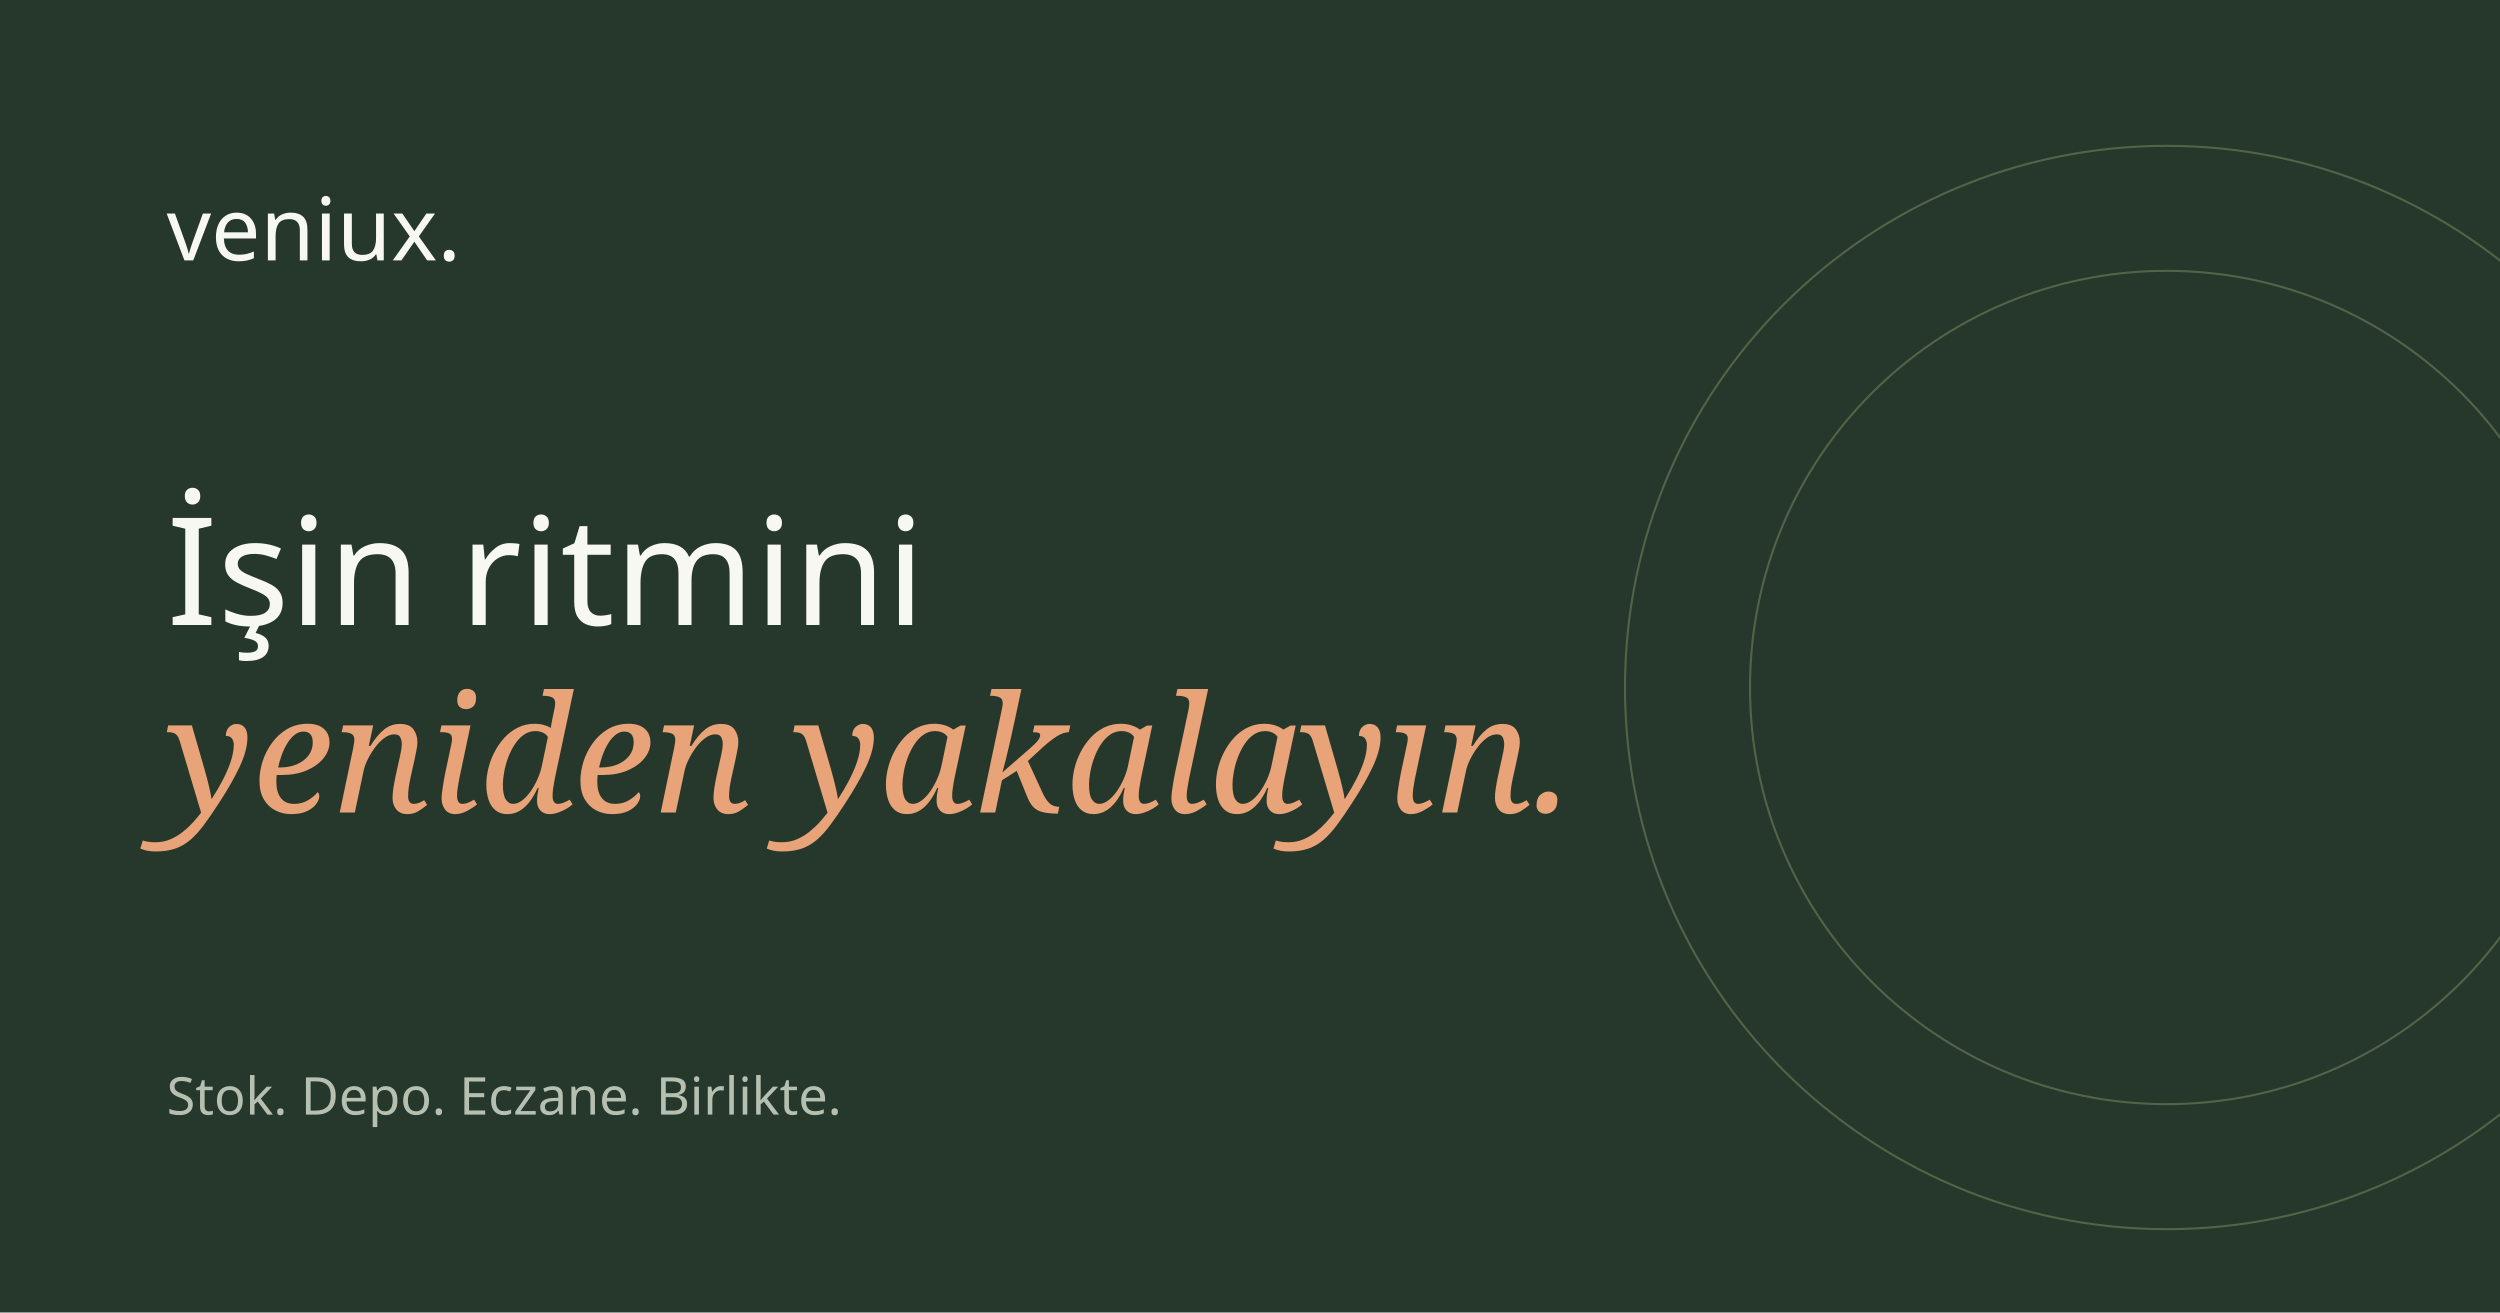
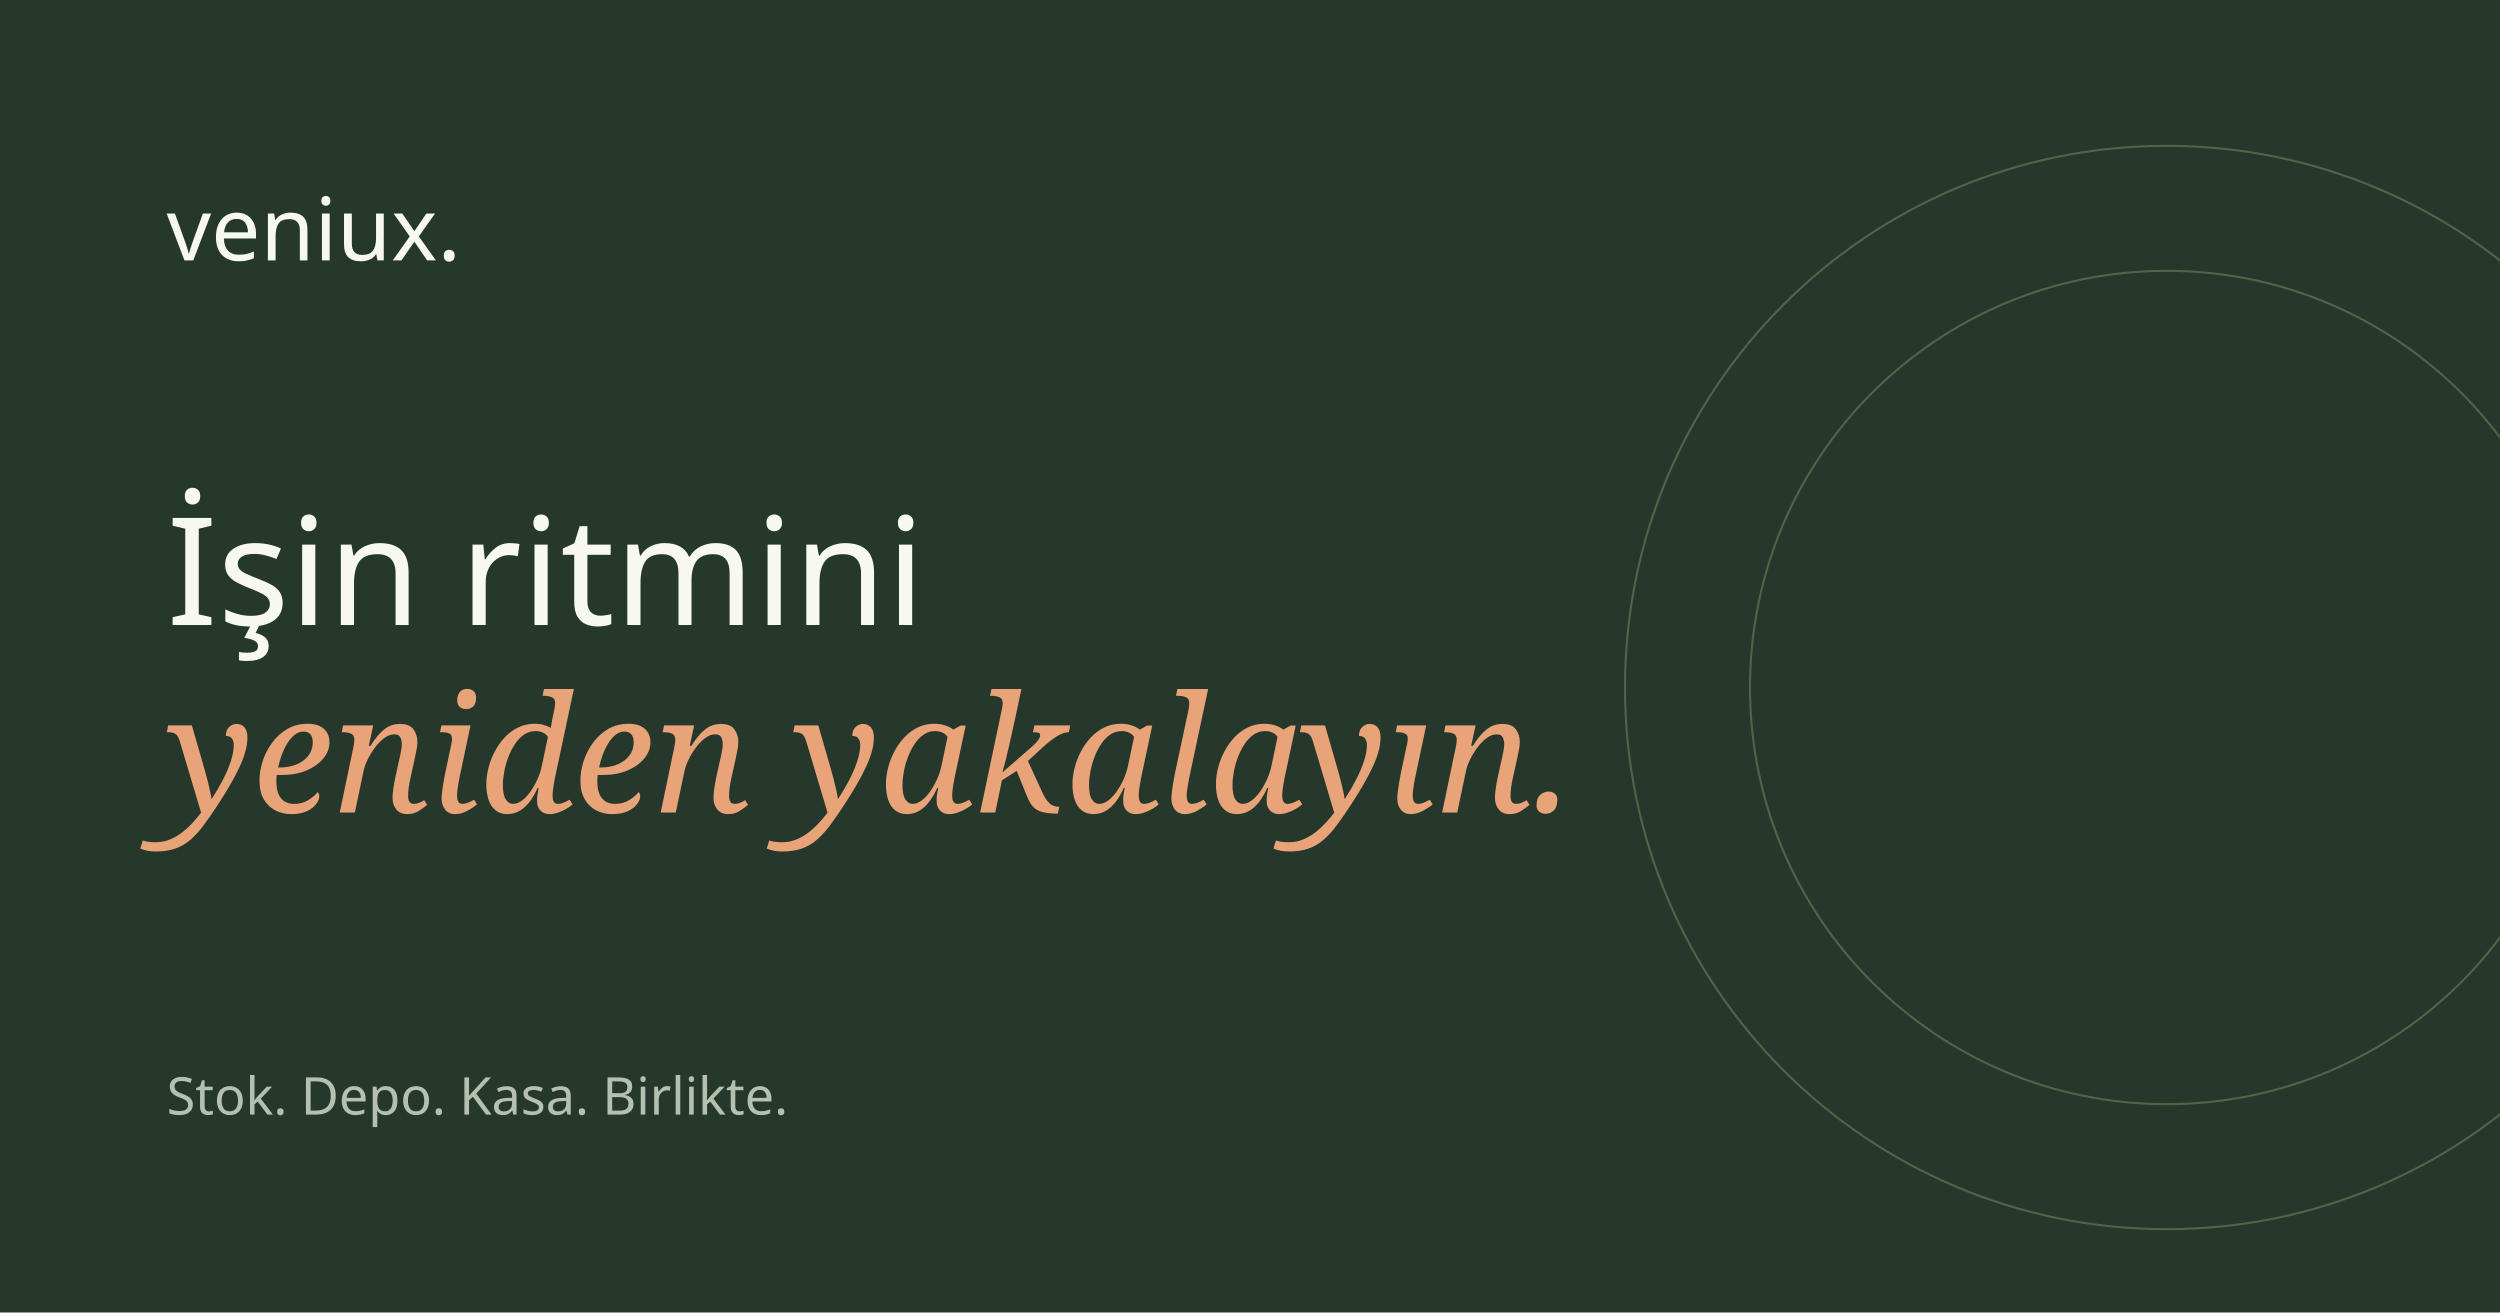
<svg xmlns="http://www.w3.org/2000/svg" width="1200" height="630">
  <rect width="1200" height="630" fill="#26372b" />
  <circle cx="1040" cy="330" r="260" fill="none" stroke="#526448" />
  <circle cx="1040" cy="330" r="200" fill="none" stroke="#526448" />
  <text x="80" y="125" fill="#f8f8f3" font-family="sans-serif" font-size="42">veniux.</text>
  <text x="80" y="300" fill="#f8f8f3" font-family="sans-serif" font-size="72">İşin ritmini</text>
  <text x="80" y="390" fill="#e8a378" font-family="serif" font-style="italic" font-size="78">yeniden yakalayın.</text>
-   <text x="80" y="535" fill="#b5c0b0" font-family="sans-serif" font-size="25">Stok. Depo. Eczane. Birlikte.</text>
+   <text x="80" y="535" fill="#b5c0b0" font-family="sans-serif" font-size="25">Stok. Depo. Kasa. Birlikte.</text>
</svg>
